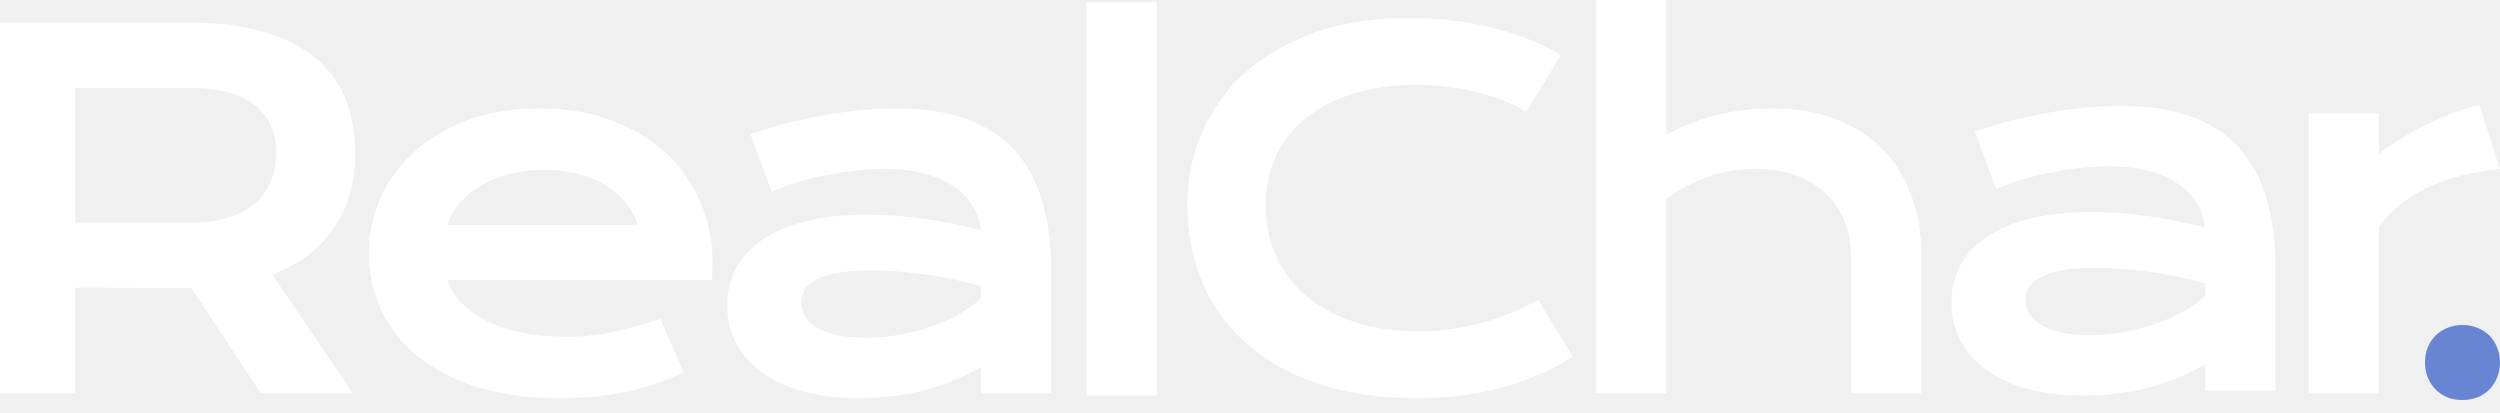
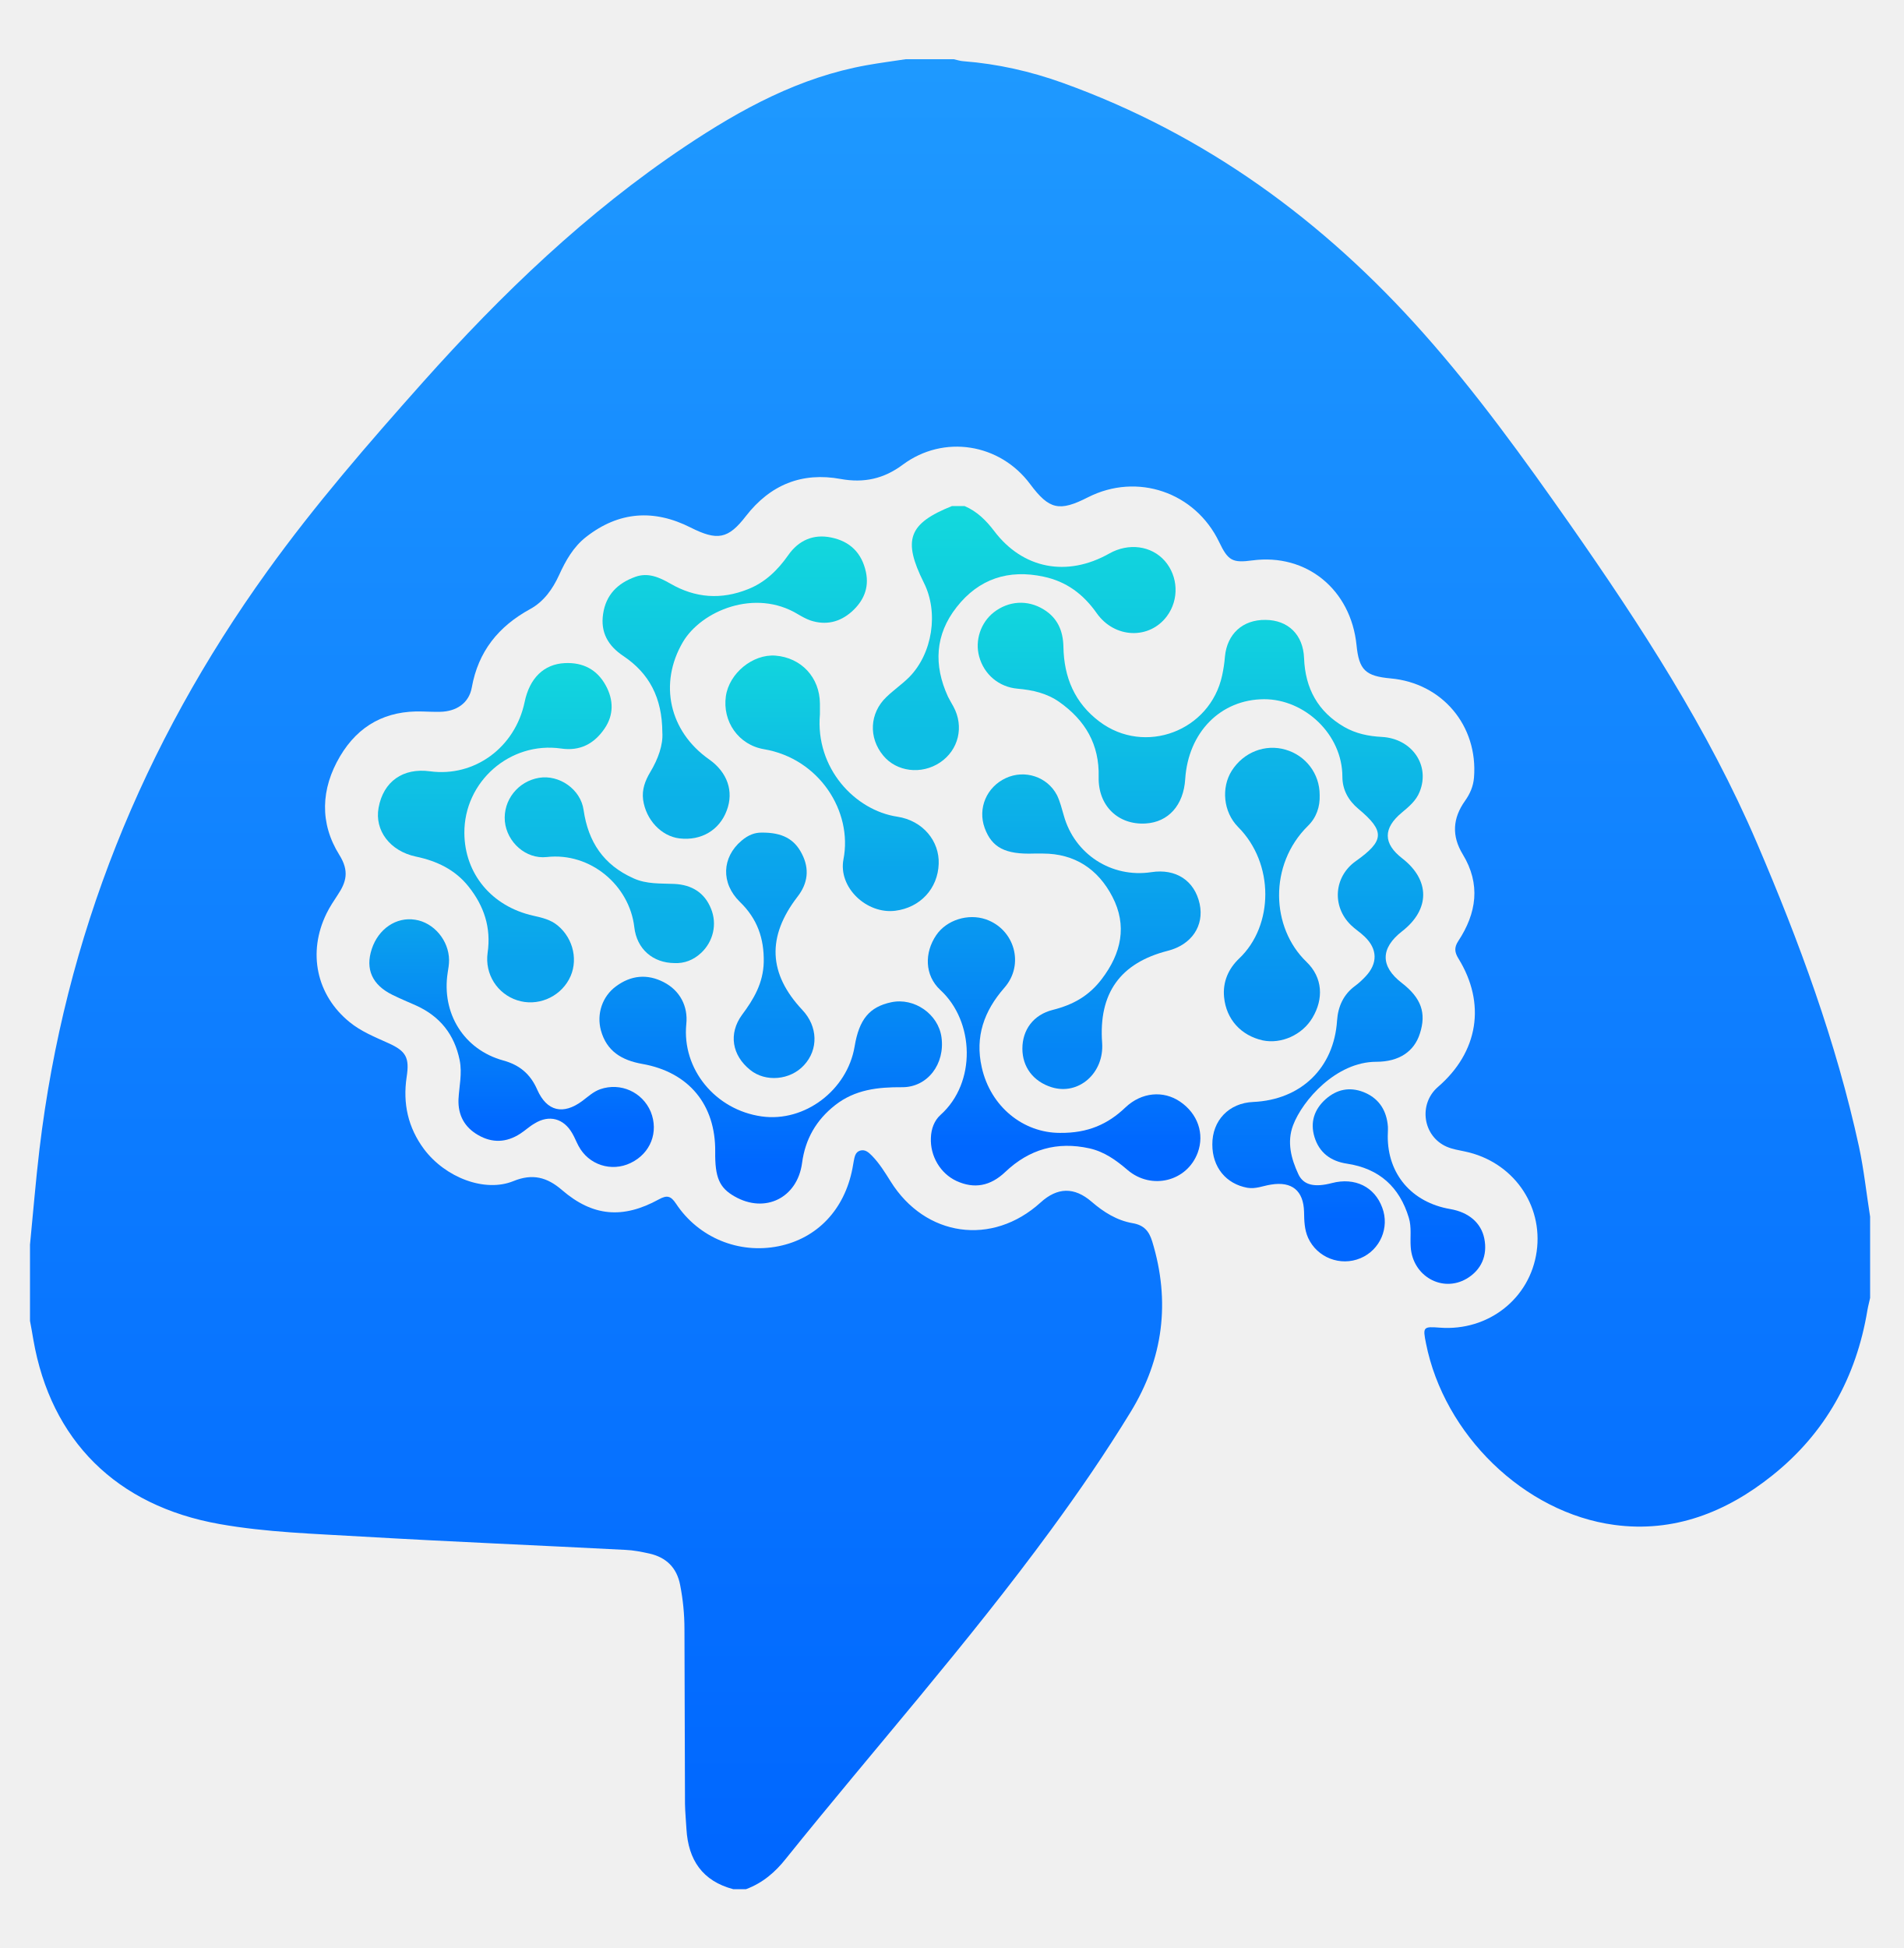
- <svg xmlns="http://www.w3.org/2000/svg" width="200" height="33" viewBox="0 0 200 33" fill="none">
-   <path d="M0 1.803H15.085C17.362 1.803 19.335 2.043 21.005 2.524C22.674 2.992 24.06 3.675 25.16 4.573C26.261 5.471 27.077 6.565 27.608 7.855C28.152 9.146 28.424 10.607 28.424 12.239C28.424 13.339 28.291 14.389 28.025 15.388C27.76 16.375 27.349 17.286 26.792 18.121C26.248 18.956 25.559 19.702 24.724 20.36C23.889 21.005 22.909 21.542 21.783 21.973L28.234 31.46H20.872L15.293 23.035H15.123L6.015 23.016V31.46H0V1.803ZM15.236 17.817C16.375 17.817 17.368 17.684 18.215 17.419C19.076 17.153 19.79 16.78 20.36 16.299C20.942 15.818 21.372 15.236 21.65 14.553C21.941 13.858 22.086 13.086 22.086 12.239C22.086 10.581 21.517 9.304 20.379 8.406C19.24 7.495 17.526 7.04 15.236 7.04H6.015V17.817H15.236Z" fill="white" />
-   <path d="M29.511 20.189C29.511 18.671 29.821 17.223 30.441 15.844C31.061 14.452 31.952 13.225 33.116 12.163C34.28 11.1 35.703 10.253 37.385 9.62C39.081 8.988 41.003 8.671 43.154 8.671C45.291 8.671 47.214 8.994 48.922 9.639C50.642 10.271 52.097 11.144 53.286 12.258C54.488 13.371 55.405 14.68 56.037 16.185C56.682 17.691 57.005 19.303 57.005 21.024C57.005 21.239 56.999 21.473 56.986 21.726C56.986 21.966 56.974 22.188 56.948 22.39H35.773C36.013 23.06 36.399 23.674 36.93 24.23C37.474 24.787 38.151 25.268 38.96 25.672C39.77 26.077 40.706 26.393 41.769 26.621C42.831 26.836 44.008 26.944 45.298 26.944C46.588 26.944 47.872 26.811 49.15 26.545C50.427 26.267 51.648 25.919 52.812 25.502L54.709 29.79C53.975 30.131 53.229 30.435 52.47 30.701C51.724 30.954 50.94 31.169 50.117 31.346C49.308 31.51 48.454 31.637 47.556 31.725C46.67 31.814 45.734 31.858 44.748 31.858C42.23 31.858 40.023 31.555 38.125 30.947C36.228 30.34 34.641 29.512 33.363 28.462C32.085 27.412 31.124 26.178 30.479 24.762C29.834 23.345 29.511 21.821 29.511 20.189ZM51.047 18.007C50.845 17.387 50.529 16.811 50.098 16.28C49.681 15.736 49.156 15.268 48.523 14.876C47.891 14.471 47.157 14.155 46.322 13.927C45.488 13.7 44.571 13.586 43.571 13.586C42.509 13.586 41.541 13.706 40.668 13.946C39.795 14.187 39.03 14.509 38.372 14.914C37.714 15.319 37.164 15.787 36.721 16.318C36.291 16.849 35.975 17.412 35.773 18.007H51.047Z" fill="white" />
-   <path d="M58.176 24.401C58.176 23.326 58.41 22.346 58.878 21.46C59.346 20.575 60.048 19.816 60.984 19.183C61.92 18.538 63.084 18.045 64.476 17.703C65.88 17.349 67.511 17.172 69.371 17.172C70.75 17.172 72.198 17.273 73.716 17.476C75.247 17.678 76.822 17.988 78.441 18.405C78.378 17.697 78.162 17.045 77.796 16.451C77.429 15.844 76.916 15.325 76.259 14.895C75.614 14.452 74.829 14.111 73.906 13.87C72.995 13.63 71.958 13.51 70.794 13.51C70.162 13.51 69.466 13.548 68.707 13.624C67.948 13.7 67.164 13.813 66.354 13.965C65.544 14.117 64.741 14.307 63.944 14.534C63.16 14.762 62.426 15.034 61.743 15.35L60.035 10.74C60.883 10.436 61.788 10.158 62.749 9.905C63.723 9.652 64.716 9.437 65.728 9.26C66.74 9.07 67.752 8.924 68.764 8.823C69.776 8.722 70.756 8.671 71.705 8.671C75.892 8.671 79.004 9.74 81.04 11.878C83.077 14.016 84.095 17.292 84.095 21.707V31.46H78.479V29.354C77.897 29.695 77.258 30.018 76.562 30.321C75.879 30.625 75.133 30.89 74.323 31.118C73.514 31.346 72.641 31.523 71.705 31.649C70.781 31.789 69.801 31.858 68.764 31.858C67.018 31.858 65.481 31.668 64.153 31.289C62.837 30.91 61.737 30.384 60.851 29.714C59.966 29.044 59.295 28.259 58.84 27.361C58.397 26.451 58.176 25.464 58.176 24.401ZM64.096 24.212C64.096 24.578 64.191 24.933 64.381 25.274C64.57 25.603 64.874 25.9 65.291 26.166C65.709 26.419 66.24 26.628 66.885 26.792C67.543 26.944 68.334 27.02 69.257 27.02C70.244 27.02 71.199 26.931 72.122 26.754C73.046 26.577 73.906 26.343 74.703 26.052C75.5 25.761 76.221 25.426 76.866 25.046C77.511 24.667 78.049 24.275 78.479 23.87V22.883C77.619 22.643 76.765 22.441 75.917 22.276C75.082 22.112 74.279 21.985 73.507 21.897C72.749 21.795 72.027 21.726 71.344 21.688C70.674 21.65 70.086 21.631 69.58 21.631C68.53 21.631 67.657 21.701 66.961 21.84C66.266 21.979 65.703 22.169 65.272 22.409C64.842 22.637 64.539 22.909 64.362 23.225C64.185 23.541 64.096 23.87 64.096 24.212Z" fill="white" />
-   <path d="M86.928 0.171H92.545V31.649H86.928V0.171Z" fill="white" />
-   <path d="M94.993 16.451C94.993 14.338 95.391 12.371 96.188 10.55C96.985 8.716 98.136 7.128 99.641 5.787C101.159 4.434 103.006 3.371 105.182 2.6C107.37 1.828 109.843 1.442 112.601 1.442C115.017 1.442 117.231 1.689 119.242 2.182C121.266 2.663 123.144 3.403 124.877 4.402L122.107 8.956C121.588 8.614 120.988 8.311 120.304 8.045C119.634 7.78 118.913 7.558 118.141 7.381C117.382 7.191 116.592 7.046 115.77 6.945C114.96 6.843 114.157 6.793 113.36 6.793C111.437 6.793 109.723 7.033 108.218 7.514C106.712 7.982 105.441 8.646 104.404 9.506C103.379 10.354 102.595 11.372 102.051 12.561C101.52 13.738 101.254 15.034 101.254 16.451C101.254 17.918 101.532 19.265 102.089 20.492C102.646 21.72 103.449 22.782 104.499 23.68C105.561 24.566 106.852 25.261 108.37 25.767C109.9 26.261 111.627 26.507 113.55 26.507C114.422 26.507 115.289 26.444 116.149 26.318C117.009 26.191 117.838 26.02 118.635 25.805C119.444 25.578 120.222 25.312 120.969 25.008C121.715 24.692 122.411 24.351 123.056 23.984L125.826 28.538C124.207 29.575 122.335 30.391 120.21 30.985C118.084 31.567 115.827 31.858 113.436 31.858C110.387 31.858 107.712 31.466 105.41 30.682C103.107 29.885 101.185 28.797 99.641 27.418C98.098 26.027 96.934 24.395 96.15 22.523C95.378 20.638 94.993 18.614 94.993 16.451Z" fill="white" />
-   <path d="M127.672 0H133.289V10.777C134.465 10.132 135.774 9.62 137.216 9.241C138.671 8.861 140.195 8.671 141.789 8.671C143.636 8.671 145.293 8.943 146.76 9.487C148.24 10.031 149.493 10.816 150.517 11.84C151.542 12.852 152.326 14.085 152.87 15.54C153.427 16.995 153.705 18.633 153.705 20.454V31.46H148.108V20.682C148.108 19.62 147.937 18.652 147.595 17.779C147.254 16.894 146.754 16.135 146.096 15.502C145.439 14.87 144.635 14.383 143.687 14.041C142.751 13.687 141.688 13.51 140.499 13.51C139.069 13.51 137.741 13.738 136.514 14.193C135.287 14.648 134.212 15.224 133.289 15.92V31.46H127.672V0Z" fill="white" />
-   <path d="M156.119 24.192C156.119 23.117 156.353 22.137 156.821 21.251C157.289 20.366 157.992 19.607 158.928 18.974C159.864 18.329 161.027 17.836 162.419 17.494C163.823 17.14 165.455 16.963 167.314 16.963C168.693 16.963 170.141 17.064 171.659 17.267C173.19 17.469 174.765 17.779 176.384 18.197C176.321 17.488 176.106 16.837 175.739 16.242C175.372 15.635 174.86 15.116 174.202 14.686C173.557 14.243 172.773 13.902 171.849 13.662C170.938 13.421 169.901 13.301 168.737 13.301C168.105 13.301 167.409 13.339 166.65 13.415C165.891 13.491 165.107 13.605 164.297 13.757C163.488 13.908 162.685 14.098 161.888 14.326C161.103 14.553 160.37 14.825 159.687 15.142L157.979 10.531C158.826 10.227 159.731 9.949 160.692 9.696C161.666 9.443 162.659 9.228 163.671 9.051C164.683 8.861 165.695 8.716 166.707 8.614C167.719 8.513 168.699 8.463 169.648 8.463C173.835 8.463 176.947 9.532 178.984 11.669C181.02 13.807 182.039 17.083 182.039 21.498V31.251H176.422V29.145C175.84 29.486 175.201 29.809 174.506 30.113C173.823 30.416 173.076 30.682 172.267 30.91C171.457 31.137 170.584 31.314 169.648 31.441C168.725 31.58 167.744 31.649 166.707 31.649C164.961 31.649 163.425 31.46 162.096 31.08C160.781 30.701 159.68 30.176 158.795 29.505C157.909 28.835 157.239 28.051 156.783 27.152C156.341 26.242 156.119 25.255 156.119 24.192ZM162.039 24.003C162.039 24.37 162.134 24.724 162.324 25.065C162.514 25.394 162.817 25.692 163.235 25.957C163.652 26.21 164.184 26.419 164.829 26.583C165.486 26.735 166.277 26.811 167.2 26.811C168.187 26.811 169.142 26.722 170.066 26.545C170.989 26.368 171.849 26.134 172.646 25.843C173.443 25.552 174.164 25.217 174.809 24.838C175.454 24.458 175.992 24.066 176.422 23.661V22.674C175.562 22.434 174.708 22.232 173.861 22.067C173.026 21.903 172.222 21.776 171.451 21.688C170.692 21.587 169.971 21.517 169.288 21.479C168.617 21.441 168.029 21.422 167.523 21.422C166.473 21.422 165.6 21.492 164.905 21.631C164.209 21.77 163.646 21.96 163.216 22.2C162.786 22.428 162.482 22.7 162.305 23.016C162.128 23.332 162.039 23.661 162.039 24.003Z" fill="white" />
-   <path d="M184.688 9.07H190.304V12.296C191.544 11.372 192.853 10.575 194.232 9.905C195.611 9.234 196.983 8.722 198.349 8.368L200 13.51C197.837 13.725 195.933 14.212 194.289 14.971C192.657 15.717 191.329 16.773 190.304 18.14V31.46H184.688V9.07Z" fill="white" />
-   <path d="M195.745 31.771C196.119 31.924 196.535 32 196.992 32C197.46 32 197.875 31.924 198.239 31.771C198.613 31.605 198.93 31.389 199.19 31.121C199.449 30.841 199.647 30.522 199.782 30.166C199.927 29.796 200 29.408 200 29C200 28.58 199.927 28.191 199.782 27.834C199.647 27.465 199.449 27.146 199.19 26.879C198.93 26.611 198.613 26.401 198.239 26.248C197.875 26.083 197.46 26 196.992 26C196.535 26 196.119 26.083 195.745 26.248C195.382 26.401 195.07 26.611 194.81 26.879C194.551 27.146 194.348 27.465 194.203 27.834C194.068 28.191 194 28.58 194 29C194 29.408 194.068 29.796 194.203 30.166C194.348 30.522 194.551 30.841 194.81 31.121C195.07 31.389 195.382 31.605 195.745 31.771Z" fill="#6785D3" />
+ <svg xmlns="http://www.w3.org/2000/svg" width="100%" height="100%" viewBox="0 0 43 44" version="1.1" xml:space="preserve" style="fill-rule:evenodd;clip-rule:evenodd;stroke-linejoin:round;stroke-miterlimit:2;">
+   <g transform="matrix(1.74582,0,0,1.74582,-15.9724,-7.6428)">
+     <g>
+       <path d="M18.802,28.82L18.638,28.82C18.238,28.714 18.056,28.441 18.032,28.044C18.026,27.934 18.015,27.827 18.013,27.717C18.011,26.962 18.008,26.208 18.006,25.453C18.006,25.262 17.987,25.07 17.95,24.883C17.907,24.66 17.77,24.526 17.55,24.477C17.449,24.455 17.346,24.434 17.243,24.43C16.108,24.371 14.97,24.324 13.835,24.258C13.218,24.221 12.599,24.204 11.991,24.096C10.655,23.86 9.806,23.013 9.58,21.708C9.567,21.628 9.552,21.546 9.537,21.467L9.537,20.482C9.578,20.069 9.611,19.654 9.66,19.244C9.989,16.494 10.993,14.011 12.608,11.768C13.225,10.91 13.917,10.113 14.62,9.324C15.639,8.182 16.738,7.126 18.017,6.271C18.742,5.787 19.496,5.376 20.367,5.221C20.533,5.191 20.7,5.17 20.868,5.144L21.491,5.144C21.534,5.153 21.575,5.168 21.618,5.17C22.057,5.204 22.485,5.301 22.898,5.449C24.742,6.112 26.273,7.23 27.567,8.687C28.26,9.466 28.866,10.308 29.464,11.16C30.38,12.471 31.252,13.808 31.885,15.286C32.431,16.561 32.91,17.857 33.205,19.214C33.269,19.512 33.301,19.818 33.349,20.119L33.349,21.17C33.338,21.224 33.323,21.275 33.314,21.329C33.17,22.196 32.77,22.92 32.082,23.468C31.487,23.944 30.807,24.21 30.04,24.107C28.868,23.95 27.836,22.935 27.602,21.759C27.559,21.546 27.565,21.538 27.782,21.555C28.408,21.602 28.948,21.179 29.034,20.57C29.12,19.962 28.722,19.405 28.107,19.276C28.027,19.259 27.944,19.246 27.87,19.214C27.559,19.078 27.501,18.661 27.757,18.44C28.279,17.99 28.382,17.362 28.021,16.778C27.972,16.698 27.965,16.636 28.019,16.554C28.257,16.193 28.313,15.817 28.077,15.43C27.933,15.193 27.946,14.965 28.107,14.739C28.171,14.649 28.214,14.552 28.223,14.438C28.277,13.768 27.812,13.215 27.144,13.155C26.817,13.125 26.735,13.045 26.703,12.725C26.63,12.005 26.056,11.536 25.357,11.628C25.097,11.663 25.041,11.633 24.925,11.39C24.615,10.745 23.865,10.489 23.229,10.811C22.857,11.001 22.726,10.971 22.48,10.642C22.087,10.113 21.36,9.997 20.831,10.39C20.586,10.573 20.328,10.629 20.029,10.575C19.526,10.482 19.116,10.65 18.802,11.054C18.572,11.353 18.432,11.377 18.086,11.203C17.613,10.964 17.159,10.992 16.733,11.325C16.568,11.454 16.469,11.631 16.385,11.815C16.301,12 16.185,12.162 16.009,12.258C15.6,12.482 15.338,12.804 15.254,13.273C15.218,13.475 15.054,13.583 14.846,13.587C14.768,13.589 14.693,13.585 14.616,13.583C14.147,13.568 13.788,13.759 13.549,14.163C13.3,14.585 13.283,15.028 13.541,15.44C13.67,15.647 13.631,15.789 13.519,15.956C13.468,16.034 13.416,16.111 13.375,16.195C13.126,16.702 13.244,17.253 13.672,17.601C13.822,17.724 14.001,17.795 14.175,17.874C14.405,17.977 14.45,18.063 14.411,18.313C14.36,18.655 14.429,18.966 14.635,19.244C14.912,19.614 15.424,19.809 15.792,19.659C16.039,19.558 16.228,19.607 16.422,19.775C16.819,20.117 17.209,20.151 17.675,19.895C17.781,19.837 17.83,19.85 17.897,19.951C18.189,20.392 18.711,20.605 19.225,20.501C19.724,20.4 20.077,20.028 20.18,19.495C20.186,19.463 20.191,19.431 20.197,19.399C20.208,19.345 20.216,19.285 20.277,19.265C20.345,19.244 20.391,19.289 20.434,19.332C20.53,19.431 20.601,19.547 20.674,19.663C21.122,20.381 21.988,20.504 22.614,19.936C22.831,19.738 23.05,19.732 23.274,19.925C23.431,20.061 23.603,20.168 23.805,20.203C23.953,20.228 24.018,20.306 24.059,20.439C24.297,21.217 24.203,21.955 23.779,22.647C23.459,23.17 23.113,23.675 22.749,24.171C21.672,25.642 20.459,27.007 19.318,28.426C19.184,28.596 19.019,28.74 18.802,28.82Z" style="fill:url(#_Linear1);fill-rule:nonzero;" />
+       <path d="M21.313,14.243C21.554,14.082 21.627,13.778 21.487,13.52C21.463,13.477 21.438,13.434 21.416,13.391C21.229,12.983 21.248,12.589 21.528,12.233C21.814,11.867 22.199,11.74 22.655,11.839C22.947,11.901 23.166,12.063 23.34,12.31C23.573,12.641 24.024,12.654 24.25,12.349C24.409,12.134 24.396,11.835 24.222,11.635C24.048,11.437 23.753,11.398 23.502,11.54C22.956,11.848 22.384,11.738 22.014,11.248C21.909,11.11 21.792,10.994 21.631,10.925L21.468,10.925C20.904,11.151 20.827,11.362 21.104,11.917C21.298,12.301 21.216,12.832 20.915,13.138C20.823,13.23 20.713,13.305 20.619,13.396C20.401,13.604 20.386,13.922 20.578,14.153C20.75,14.363 21.072,14.404 21.313,14.243Z" style="fill:url(#_Linear2);fill-rule:nonzero;" />
+       <path d="M26.385,19.684C26.161,19.743 26.017,19.712 25.951,19.571C25.856,19.368 25.8,19.153 25.882,18.936C26.004,18.614 26.439,18.115 26.959,18.115C27.256,18.115 27.449,17.98 27.522,17.752C27.61,17.483 27.539,17.289 27.29,17.096C27.01,16.881 27.01,16.647 27.292,16.427C27.655,16.146 27.658,15.765 27.294,15.483C27.047,15.292 27.045,15.094 27.288,14.892C27.38,14.815 27.475,14.737 27.52,14.621C27.658,14.279 27.421,13.933 27.03,13.912C26.856,13.903 26.694,13.869 26.544,13.783C26.202,13.585 26.039,13.284 26.024,12.893C26.013,12.589 25.817,12.4 25.525,12.398C25.23,12.394 25.028,12.579 25,12.873C24.994,12.955 24.981,13.037 24.964,13.116C24.809,13.836 23.964,14.155 23.377,13.714C23.054,13.471 22.917,13.14 22.91,12.746C22.906,12.538 22.833,12.372 22.655,12.263C22.446,12.134 22.201,12.151 22.01,12.299C21.84,12.432 21.762,12.663 21.82,12.873C21.883,13.103 22.074,13.267 22.317,13.288C22.511,13.305 22.695,13.346 22.857,13.46C23.192,13.697 23.377,14.008 23.366,14.432C23.358,14.804 23.62,15.053 23.973,15.032C24.269,15.015 24.465,14.795 24.486,14.458C24.525,13.852 24.944,13.426 25.508,13.424C26.03,13.424 26.52,13.877 26.52,14.428C26.52,14.593 26.596,14.733 26.725,14.841C27.073,15.131 27.066,15.255 26.692,15.52C26.411,15.72 26.381,16.103 26.63,16.346C26.684,16.399 26.75,16.44 26.806,16.494C26.976,16.655 26.98,16.842 26.819,17.012C26.778,17.055 26.733,17.098 26.686,17.132C26.533,17.244 26.464,17.399 26.451,17.582C26.411,18.195 25.985,18.607 25.366,18.635C25.052,18.648 24.835,18.874 24.837,19.186C24.837,19.48 25.015,19.695 25.29,19.745C25.398,19.764 25.495,19.719 25.596,19.704C25.867,19.659 26.017,19.783 26.024,20.056C26.026,20.173 26.028,20.286 26.077,20.394C26.193,20.648 26.494,20.766 26.755,20.656C27.008,20.549 27.133,20.261 27.036,20.003C26.937,19.732 26.682,19.607 26.385,19.684Z" style="fill:url(#_Linear3);fill-rule:nonzero;" />
+       <path d="M24.42,18.631C24.203,18.483 23.921,18.508 23.712,18.706C23.487,18.921 23.229,19.039 22.865,19.035C22.392,19.035 21.967,18.698 21.853,18.186C21.764,17.79 21.883,17.457 22.147,17.156C22.409,16.857 22.278,16.401 21.906,16.272C21.674,16.193 21.397,16.281 21.264,16.477C21.111,16.702 21.111,16.995 21.317,17.186C21.76,17.593 21.786,18.386 21.319,18.803C21.238,18.876 21.199,18.984 21.195,19.098C21.184,19.334 21.317,19.56 21.526,19.657C21.754,19.762 21.964,19.725 22.158,19.54C22.468,19.246 22.829,19.143 23.246,19.235C23.439,19.278 23.592,19.388 23.74,19.515C24.05,19.779 24.51,19.663 24.648,19.291C24.738,19.046 24.648,18.786 24.42,18.631Z" style="fill:url(#_Linear4);fill-rule:nonzero;" />
+       <path d="M21.332,17.797C21.291,17.498 20.98,17.281 20.681,17.345C20.399,17.405 20.266,17.567 20.208,17.917C20.113,18.483 19.561,18.9 19.006,18.822C18.404,18.738 17.972,18.207 18.03,17.627C18.054,17.397 17.948,17.193 17.738,17.085C17.525,16.975 17.314,16.995 17.12,17.139C16.944,17.268 16.867,17.494 16.925,17.709C17,17.98 17.196,18.096 17.462,18.143C18.066,18.25 18.41,18.674 18.404,19.278C18.4,19.611 18.458,19.745 18.653,19.856C19.049,20.084 19.468,19.876 19.528,19.424C19.569,19.117 19.709,18.87 19.956,18.676C20.214,18.474 20.509,18.442 20.823,18.444C21.152,18.446 21.38,18.143 21.332,17.797Z" style="fill:url(#_Linear5);fill-rule:nonzero;" />
+       <path d="M14.53,15.46C14.798,15.516 15.037,15.627 15.213,15.849C15.413,16.1 15.506,16.38 15.459,16.705C15.42,16.982 15.585,17.236 15.841,17.319C16.097,17.403 16.383,17.287 16.512,17.049C16.637,16.821 16.574,16.524 16.366,16.352C16.273,16.275 16.164,16.251 16.05,16.225C15.512,16.105 15.162,15.683 15.158,15.157C15.153,14.49 15.749,13.968 16.409,14.062C16.654,14.099 16.839,14 16.972,13.804C17.093,13.628 17.09,13.432 16.987,13.245C16.873,13.037 16.69,12.946 16.458,12.957C16.187,12.97 16.002,13.151 15.938,13.46C15.815,14.049 15.289,14.434 14.715,14.357C14.364,14.309 14.11,14.488 14.048,14.828C13.994,15.122 14.196,15.389 14.53,15.46Z" style="fill:url(#_Linear6);fill-rule:nonzero;" />
+       <path d="M17.215,12.865C17.548,13.088 17.718,13.402 17.72,13.856C17.731,14.011 17.667,14.196 17.563,14.368C17.497,14.479 17.454,14.593 17.471,14.724C17.507,14.985 17.707,15.197 17.942,15.225C18.223,15.258 18.46,15.118 18.554,14.862C18.647,14.615 18.561,14.37 18.327,14.204C17.806,13.839 17.673,13.219 17.985,12.686C18.223,12.28 18.92,11.987 19.475,12.325C19.526,12.355 19.58,12.385 19.636,12.405C19.836,12.471 20.016,12.428 20.171,12.291C20.322,12.155 20.399,11.987 20.354,11.777C20.3,11.529 20.146,11.381 19.905,11.332C19.675,11.284 19.483,11.368 19.348,11.562C19.212,11.755 19.051,11.912 18.83,12C18.481,12.14 18.146,12.116 17.821,11.927C17.682,11.848 17.535,11.781 17.37,11.841C17.142,11.923 16.989,12.073 16.953,12.323C16.918,12.562 17.019,12.734 17.215,12.865Z" style="fill:url(#_Linear7);fill-rule:nonzero;" />
+       <path d="M24.046,15.662C23.532,15.739 23.054,15.43 22.915,14.929C22.889,14.841 22.867,14.748 22.827,14.666C22.702,14.426 22.409,14.331 22.164,14.445C21.915,14.561 21.799,14.836 21.891,15.09C21.984,15.344 22.158,15.434 22.53,15.421L22.644,15.421C23.057,15.421 23.358,15.623 23.543,15.978C23.738,16.352 23.661,16.711 23.405,17.046C23.237,17.266 23.033,17.378 22.771,17.444C22.521,17.507 22.379,17.702 22.379,17.945C22.379,18.182 22.519,18.369 22.756,18.444C23.106,18.554 23.439,18.261 23.411,17.87C23.364,17.227 23.646,16.836 24.261,16.679C24.568,16.601 24.734,16.356 24.673,16.072C24.607,15.771 24.366,15.612 24.046,15.662Z" style="fill:url(#_Linear8);fill-rule:nonzero;" />
+       <path d="M16.916,18.47C16.826,18.502 16.759,18.566 16.684,18.622C16.437,18.805 16.226,18.758 16.101,18.476C16.013,18.274 15.873,18.156 15.661,18.098C15.151,17.958 14.861,17.487 14.942,16.963C14.951,16.909 14.96,16.855 14.96,16.799C14.958,16.545 14.762,16.313 14.521,16.277C14.276,16.238 14.046,16.395 13.96,16.655C13.874,16.915 13.964,17.12 14.227,17.249C14.33,17.3 14.435,17.343 14.54,17.39C14.844,17.53 15.029,17.762 15.097,18.093C15.132,18.268 15.091,18.431 15.082,18.599C15.074,18.805 15.16,18.962 15.336,19.063C15.517,19.168 15.701,19.162 15.88,19.046C15.944,19.005 16,18.951 16.067,18.913C16.256,18.796 16.445,18.848 16.555,19.042C16.585,19.093 16.607,19.151 16.635,19.203C16.764,19.448 17.06,19.545 17.31,19.424C17.568,19.3 17.675,19.024 17.57,18.762C17.462,18.506 17.179,18.379 16.916,18.47Z" style="fill:url(#_Linear9);fill-rule:nonzero;" />
+       <path d="M20.735,16.161C21.057,16.12 21.285,15.875 21.296,15.554C21.307,15.262 21.094,14.995 20.76,14.944C20.214,14.862 19.698,14.318 19.759,13.619L19.759,13.48C19.756,13.142 19.518,12.886 19.182,12.86C18.89,12.839 18.585,13.088 18.542,13.385C18.496,13.71 18.703,14.015 19.036,14.071C19.752,14.193 20.184,14.877 20.064,15.494C19.993,15.86 20.365,16.208 20.735,16.161Z" style="fill:url(#_Linear10);fill-rule:nonzero;" />
+       <path d="M24.989,17.279C25.017,17.567 25.209,17.775 25.488,17.838C25.729,17.889 26.002,17.767 26.133,17.545C26.277,17.304 26.269,17.027 26.054,16.821C25.596,16.38 25.564,15.567 26.073,15.064C26.183,14.957 26.232,14.817 26.226,14.662C26.226,14.389 26.047,14.153 25.785,14.077C25.521,14 25.241,14.109 25.088,14.35C24.951,14.567 24.977,14.881 25.17,15.077C25.643,15.55 25.632,16.354 25.185,16.778C25.045,16.911 24.97,17.081 24.989,17.279Z" style="fill:url(#_Linear11);fill-rule:nonzero;" />
+       <path d="M18.856,18.22C19.055,18.382 19.376,18.354 19.554,18.158C19.741,17.956 19.733,17.659 19.533,17.446C19.09,16.975 19.071,16.496 19.47,15.978C19.602,15.808 19.627,15.621 19.526,15.425C19.43,15.236 19.275,15.146 19,15.15C18.918,15.15 18.834,15.178 18.744,15.255C18.49,15.47 18.475,15.804 18.724,16.047C18.948,16.264 19.038,16.518 19.032,16.827C19.025,17.096 18.905,17.302 18.75,17.509C18.574,17.752 18.621,18.031 18.856,18.22Z" style="fill:url(#_Linear12);fill-rule:nonzero;" />
+       <path d="M17.877,15.814C17.697,15.806 17.516,15.819 17.346,15.741C16.961,15.569 16.761,15.273 16.701,14.858C16.663,14.587 16.383,14.398 16.125,14.441C15.852,14.486 15.658,14.731 15.682,15.004C15.708,15.273 15.953,15.496 16.224,15.466C16.792,15.402 17.295,15.836 17.357,16.373C17.389,16.657 17.598,16.836 17.877,16.838C18.002,16.844 18.12,16.801 18.221,16.707C18.378,16.561 18.432,16.335 18.35,16.135C18.266,15.924 18.097,15.825 17.877,15.814Z" style="fill:url(#_Linear13);fill-rule:nonzero;" />
+       <path d="M28.356,20.4C28.315,20.2 28.156,20.061 27.913,20.02C27.417,19.934 27.105,19.568 27.107,19.078C27.107,19.024 27.114,18.969 27.105,18.915C27.079,18.719 26.976,18.579 26.791,18.506C26.611,18.437 26.447,18.472 26.303,18.599C26.155,18.732 26.101,18.898 26.159,19.089C26.221,19.291 26.368,19.401 26.578,19.433C26.995,19.495 27.26,19.734 27.38,20.134C27.417,20.256 27.395,20.383 27.404,20.51C27.428,20.888 27.812,21.106 28.128,20.921C28.318,20.809 28.401,20.62 28.356,20.4Z" style="fill:url(#_Linear14);fill-rule:nonzero;" />
+     </g>
+   </g>
+   <defs>
+     <linearGradient id="_Linear1" x1="0" y1="0" x2="1" y2="0" gradientUnits="userSpaceOnUse" gradientTransform="matrix(1.44193e-15,-23.5485,23.5485,1.44193e-15,76.2094,28.32)">
+       <stop offset="0" style="stop-color:rgb(0,103,255);stop-opacity:1" />
+       <stop offset="1" style="stop-color:rgb(31,154,255);stop-opacity:1" />
+     </linearGradient>
+     <linearGradient id="_Linear2" x1="0" y1="0" x2="1" y2="0" gradientUnits="userSpaceOnUse" gradientTransform="matrix(2.09364e-16,-3.41917,3.41917,2.09364e-16,30.3496,13.8407)">
+       <stop offset="0" style="stop-color:rgb(14,190,228);stop-opacity:1" />
+       <stop offset="1" style="stop-color:rgb(19,221,219);stop-opacity:1" />
+     </linearGradient>
+     <linearGradient id="_Linear3" x1="0" y1="0" x2="1" y2="0" gradientUnits="userSpaceOnUse" gradientTransform="matrix(5.21893e-16,-8.52316,8.52316,5.21893e-16,44.5072,20.1957)">
+       <stop offset="0" style="stop-color:rgb(0,103,255);stop-opacity:1" />
+       <stop offset="1" style="stop-color:rgb(19,221,219);stop-opacity:1" />
+     </linearGradient>
+     <linearGradient id="_Linear4" x1="0" y1="0" x2="1" y2="0" gradientUnits="userSpaceOnUse" gradientTransform="matrix(2.12623e-16,-3.4724,3.4724,2.12623e-16,30.9931,19.2151)">
+       <stop offset="0" style="stop-color:rgb(0,103,255);stop-opacity:1" />
+       <stop offset="1" style="stop-color:rgb(10,162,237);stop-opacity:1" />
+     </linearGradient>
+     <linearGradient id="_Linear5" x1="0" y1="0" x2="1" y2="0" gradientUnits="userSpaceOnUse" gradientTransform="matrix(1.79608e-16,-2.93322,2.93322,1.79608e-16,25.9443,19.45)">
+       <stop offset="0" style="stop-color:rgb(0,103,255);stop-opacity:1" />
+       <stop offset="1" style="stop-color:rgb(8,153,240);stop-opacity:1" />
+     </linearGradient>
+     <linearGradient id="_Linear6" x1="0" y1="0" x2="1" y2="0" gradientUnits="userSpaceOnUse" gradientTransform="matrix(2.68772e-16,-4.38938,4.38938,2.68772e-16,25.7603,16.8448)">
+       <stop offset="0" style="stop-color:rgb(10,162,237);stop-opacity:1" />
+       <stop offset="1" style="stop-color:rgb(19,221,219);stop-opacity:1" />
+     </linearGradient>
+     <linearGradient id="_Linear7" x1="0" y1="0" x2="1" y2="0" gradientUnits="userSpaceOnUse" gradientTransform="matrix(2.39477e-16,-3.91096,3.91096,2.39477e-16,27.7526,14.7298)">
+       <stop offset="0" style="stop-color:rgb(12,177,232);stop-opacity:1" />
+       <stop offset="1" style="stop-color:rgb(19,221,219);stop-opacity:1" />
+     </linearGradient>
+     <linearGradient id="_Linear8" x1="0" y1="0" x2="1" y2="0" gradientUnits="userSpaceOnUse" gradientTransform="matrix(2.49231e-16,-4.07025,4.07025,2.49231e-16,32.7371,17.9664)">
+       <stop offset="0" style="stop-color:rgb(5,133,246);stop-opacity:1" />
+       <stop offset="1" style="stop-color:rgb(14,190,228);stop-opacity:1" />
+     </linearGradient>
+     <linearGradient id="_Linear9" x1="0" y1="0" x2="1" y2="0" gradientUnits="userSpaceOnUse" gradientTransform="matrix(1.96328e-16,-3.20627,3.20627,1.96328e-16,23.2252,18.9764)">
+       <stop offset="0" style="stop-color:rgb(0,103,255);stop-opacity:1" />
+       <stop offset="1" style="stop-color:rgb(12,174,233);stop-opacity:1" />
+     </linearGradient>
+     <linearGradient id="_Linear10" x1="0" y1="0" x2="1" y2="0" gradientUnits="userSpaceOnUse" gradientTransform="matrix(2.02337e-16,-3.30442,3.30442,2.02337e-16,27.6008,15.6655)">
+       <stop offset="0" style="stop-color:rgb(10,165,236);stop-opacity:1" />
+       <stop offset="0.99" style="stop-color:rgb(19,221,219);stop-opacity:1" />
+       <stop offset="1" style="stop-color:rgb(19,221,219);stop-opacity:1" />
+     </linearGradient>
+     <linearGradient id="_Linear11" x1="0" y1="0" x2="1" y2="0" gradientUnits="userSpaceOnUse" gradientTransform="matrix(2.32502e-16,-3.79705,3.79705,2.32502e-16,34.4388,17.3494)">
+       <stop offset="0" style="stop-color:rgb(7,144,242);stop-opacity:1" />
+       <stop offset="1" style="stop-color:rgb(14,188,229);stop-opacity:1" />
+     </linearGradient>
+     <linearGradient id="_Linear12" x1="0" y1="0" x2="1" y2="0" gradientUnits="userSpaceOnUse" gradientTransform="matrix(1.94299e-16,-3.17314,3.17314,1.94299e-16,26.4997,17.8253)">
+       <stop offset="0" style="stop-color:rgb(6,137,245);stop-opacity:1" />
+       <stop offset="1" style="stop-color:rgb(12,176,233);stop-opacity:1" />
+     </linearGradient>
+     <linearGradient id="_Linear13" x1="0" y1="0" x2="1" y2="0" gradientUnits="userSpaceOnUse" gradientTransform="matrix(1.47145e-16,-2.40305,2.40305,1.47145e-16,22.6233,16.3397)">
+       <stop offset="0" style="stop-color:rgb(12,175,233);stop-opacity:1" />
+       <stop offset="0.84" style="stop-color:rgb(15,195,227);stop-opacity:1" />
+       <stop offset="1" style="stop-color:rgb(15,195,227);stop-opacity:1" />
+     </linearGradient>
+     <linearGradient id="_Linear14" x1="0" y1="0" x2="1" y2="0" gradientUnits="userSpaceOnUse" gradientTransform="matrix(1.54031e-16,-2.51552,2.51552,1.54031e-16,33.1035,20.4859)">
+       <stop offset="0" style="stop-color:rgb(0,103,255);stop-opacity:1" />
+       <stop offset="1" style="stop-color:rgb(5,137,245);stop-opacity:1" />
+     </linearGradient>
+   </defs>
</svg>
